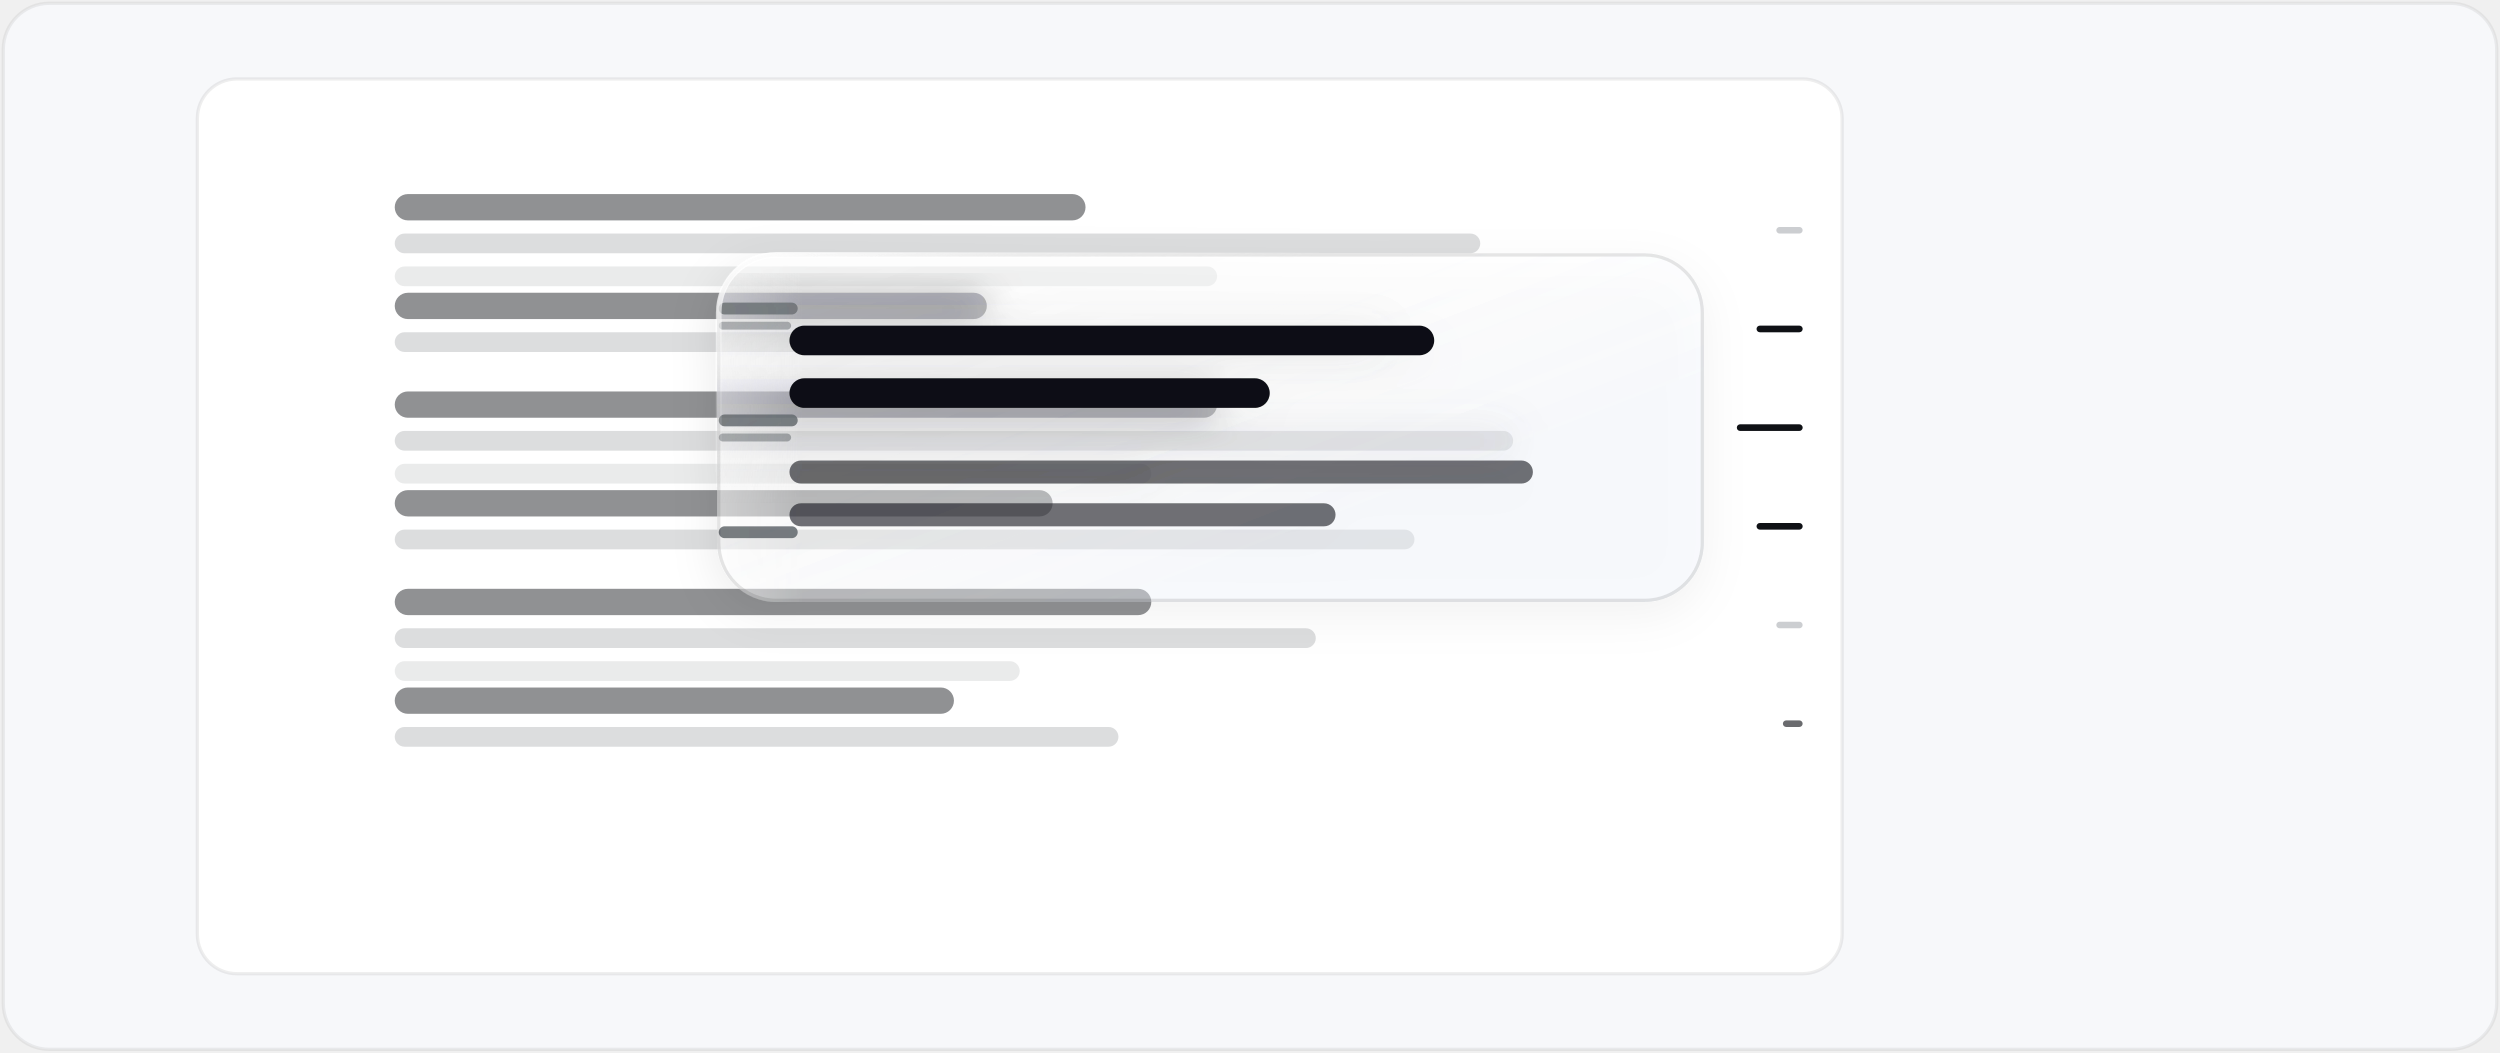
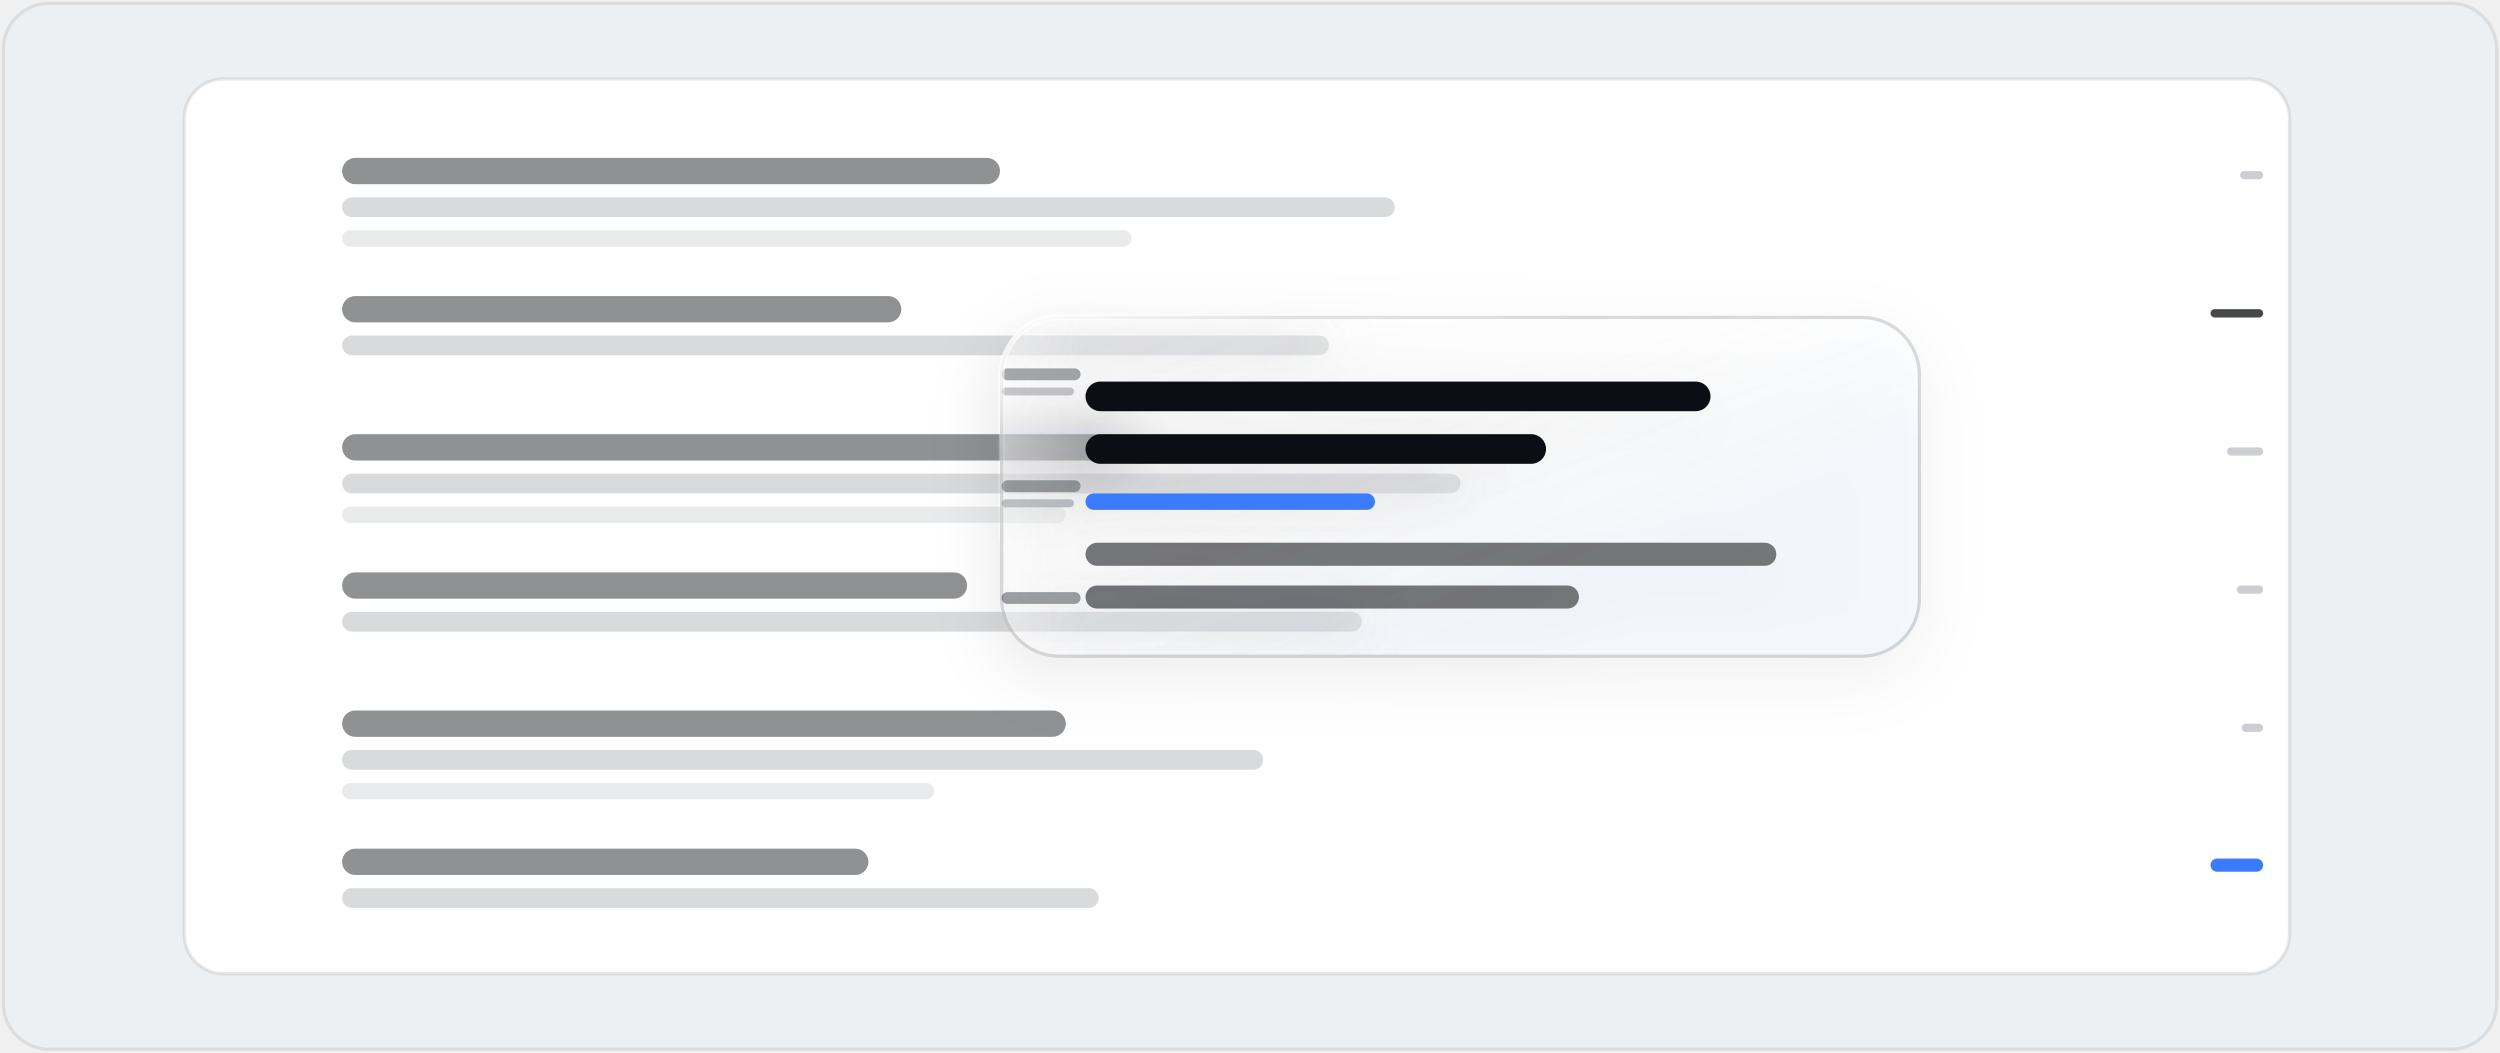
<svg xmlns="http://www.w3.org/2000/svg" viewBox="0 0 760 320" width="760" height="320" role="img" aria-label="Turn outline rail: hover wave and per-turn liquid-glass preview card">
  <style>
-     .scene { fill: #f7f8fa; stroke: rgba(0, 0, 0, .06); }
+     .scene { fill: #edf0f3; stroke: rgba(0, 0, 0, .08); }
    .ink   { fill: #0f1115; }
-     .surface { fill: #ffffff; stroke: rgba(0, 0, 0, .07); }
+     .surface { fill: #ffffff; stroke: rgba(0, 0, 0, .09); }
    .prompt  { fill: rgba(15, 17, 21, .46); }
-     .resp    { fill: rgba(97, 102, 107, .22); }
-     .respDim { fill: rgba(97, 102, 107, .13); }
-     .card    { fill: rgba(255, 255, 255, .35); }
-     .cardSub { fill: rgba(15, 17, 21, .58); }
-     .cardRing { stroke: rgba(0, 0, 0, .10); fill: none; }
+     .resp    { fill: rgba(97, 102, 107, .24); }
+     .respDim { fill: rgba(97, 102, 107, .14); }
+     .card    { fill: rgba(255, 255, 255, .28); }
+     .cardSub { fill: rgba(15, 17, 21, .55); }
+     .cardRing { stroke: rgba(0, 0, 0, .14); fill: none; }
    .glint   { fill: url(#heroGlint); }
    .sheen   { fill: url(#heroSheen); }
    .rim     { stroke: url(#heroRim); }
-     .foldBar { fill: rgba(97,102,107,.85); } .foldBar2 { fill: rgba(97,102,107,.5); }
+     .foldBar { fill: rgba(97,102,107,.62); } .foldBar2 { fill: rgba(97,102,107,.38); }
    .markIdle  { fill: rgba(129, 133, 140, .40); }
-     .markOn    { fill: rgba(15, 17, 21, .62); }
-     .markHot   { fill: #0f1115; }
+     .markOn    { fill: #0f1115; }
+     .markHot   { fill: rgba(15, 17, 21, .70); }
    @media (prefers-color-scheme: dark) {
-       .scene { fill: #17181a; stroke: rgba(255, 255, 255, .07); }
+       .scene { fill: #101113; stroke: rgba(255, 255, 255, .09); }
      .ink   { fill: #f9fafb; }
-       .surface { fill: #1d1e20; stroke: rgba(255, 255, 255, .08); }
+       .surface { fill: #1c1d1f; stroke: rgba(255, 255, 255, .10); }
      .prompt  { fill: rgba(249, 250, 251, .44); }
-       .resp    { fill: rgba(166, 171, 178, .20); }
-       .respDim { fill: rgba(166, 171, 178, .12); }
-       .card    { fill: rgba(35, 35, 36, .35); }
-       .cardSub { fill: rgba(249, 250, 251, .60); }
-       .cardRing { stroke: rgba(255, 255, 255, .14); fill: none; }
+       .resp    { fill: rgba(166, 171, 178, .24); }
+       .respDim { fill: rgba(166, 171, 178, .14); }
+       .card    { fill: rgba(35, 35, 36, .32); }
+       .cardSub { fill: rgba(249, 250, 251, .58); }
+       .cardRing { stroke: rgba(255, 255, 255, .15); fill: none; }
      .glint   { fill: url(#heroGlintD); }
-       .sheen   { fill: url(#heroSheen); }
      .rim     { stroke: url(#heroRimD); }
      .foldBar { fill: rgba(166,171,178,.85); } .foldBar2 { fill: rgba(166,171,178,.5); }
-       .markIdle  { fill: rgba(173, 178, 184, .40); }
-       .markOn    { fill: rgba(249, 250, 251, .62); }
-       .markHot   { fill: #f9fafb; }
+       .markIdle  { fill: rgba(173, 178, 184, .38); }
+       .markOn    { fill: #f9fafb; }
+       .markHot   { fill: #d9dde2; }
    }
    text { font-family: ui-sans-serif, system-ui, -apple-system, "Segoe UI", sans-serif; }
+     .linkA  { fill: #3B7CFF; }
+     .markOnA { fill: #3B7CFF; }
+     @media (prefers-color-scheme: dark) {
+       .linkA  { fill: #6EA8FF; }
+       .markOnA { fill: #6EA8FF; }
+     }
  </style>
  <defs>
-     <radialGradient id="heroGlint" gradientUnits="userSpaceOnUse" cx="244" cy="91" r="80" gradientTransform="scale(1,0.5)">
-       <stop offset="0%" stop-color="rgba(255,255,255,.42)" />
-       <stop offset="45%" stop-color="rgba(255,255,255,.08)" />
+     <radialGradient id="heroGlint" gradientUnits="userSpaceOnUse" cx="330" cy="110" r="70" gradientTransform="scale(1,0.5)">
+       <stop offset="0%" stop-color="rgba(255,255,255,.34)" />
+       <stop offset="45%" stop-color="rgba(255,255,255,.09)" />
      <stop offset="70%" stop-color="rgba(255,255,255,0)" />
    </radialGradient>
-     <radialGradient id="heroGlintD" gradientUnits="userSpaceOnUse" cx="244" cy="91" r="80" gradientTransform="scale(1,0.5)">
-       <stop offset="0%" stop-color="rgba(255,255,255,.22)" />
-       <stop offset="45%" stop-color="rgba(255,255,255,.04)" />
+     <radialGradient id="heroGlintD" gradientUnits="userSpaceOnUse" cx="330" cy="110" r="70" gradientTransform="scale(1,0.5)">
+       <stop offset="0%" stop-color="rgba(255,255,255,.12)" />
+       <stop offset="45%" stop-color="rgba(255,255,255,.05)" />
      <stop offset="70%" stop-color="rgba(255,255,255,0)" />
    </radialGradient>
    <linearGradient id="heroSheen" x1="0" y1="0" x2=".74" y2=".67">
-       <stop offset="0%" stop-color="rgba(255,255,255,.10)" />
+       <stop offset="0%" stop-color="rgba(255,255,255,.12)" />
      <stop offset="50%" stop-color="rgba(255,255,255,0)" />
-       <stop offset="100%" stop-color="rgba(120,170,255,.04)" />
+       <stop offset="100%" stop-color="rgba(120,170,255,.06)" />
    </linearGradient>
    <linearGradient id="heroRim" x1="0" y1="0" x2=".74" y2=".67">
      <stop offset="0%" stop-color="rgba(255,255,255,1)" />
      <stop offset="22%" stop-color="rgba(255,255,255,.3)" />
      <stop offset="45%" stop-color="rgba(255,255,255,0)" />
    </linearGradient>
    <linearGradient id="heroRimD" x1="0" y1="0" x2=".74" y2=".67">
      <stop offset="0%" stop-color="rgba(249,250,251,.72)" />
      <stop offset="22%" stop-color="rgba(249,250,251,.18)" />
      <stop offset="45%" stop-color="rgba(249,250,251,0)" />
    </linearGradient>
    <linearGradient id="heroFold" x1="0" y1="0" x2="1" y2="0">
      <stop offset="0%" stop-color="rgba(255,255,255,.34)" />
      <stop offset="100%" stop-color="rgba(255,255,255,0)" />
    </linearGradient>
    <filter id="heroLens">
-       <feGaussianBlur stdDeviation="6" />
+       <feGaussianBlur stdDeviation="8" />
      <feColorMatrix type="saturate" values="1.6" />
    </filter>
    <filter id="cardShadow" x="-20%" y="-20%" width="140%" height="150%">
-       <feDropShadow dx="0" dy="4" stdDeviation="7" flood-color="rgba(0,0,0,.14)" flood-opacity="1" />
+       <feDropShadow dx="0" dy="6" stdDeviation="10" flood-color="rgba(0,0,0,.18)" flood-opacity="1" />
+     </filter>
+     <filter id="markGlow" x="-120%" y="-400%" width="340%" height="900%">
+       <feDropShadow dx="0" dy="0" stdDeviation="3.4" flood-color="#60A5FA" flood-opacity=".75" />
+     </filter>
+     <filter id="markGlowL" x="-120%" y="-400%" width="340%" height="900%">
+       <feDropShadow dx="0" dy="0" stdDeviation="3" flood-color="#2563EB" flood-opacity=".55" />
    </filter>
    <clipPath id="clipCard">
-       <rect x="218" y="77" width="300" height="106" rx="18" />
+       <rect x="304" y="96" width="280" height="104" rx="18" />
    </clipPath>
  </defs>
  <rect class="scene" x="1" y="1" width="758" height="318" rx="14" />
-   <rect class="surface" x="60" y="24" width="500" height="272" rx="12" />
-   <rect class="prompt" x="120" y="59" width="210" height="8" rx="4" />
-   <rect class="resp" x="120" y="71" width="330" height="6" rx="3" />
-   <rect class="respDim" x="120" y="81" width="250" height="6" rx="3" />
-   <rect class="prompt" x="120" y="89" width="180" height="8" rx="4" />
-   <rect class="resp" x="120" y="101" width="300" height="6" rx="3" />
-   <rect class="prompt" x="120" y="119" width="250" height="8" rx="4" />
-   <rect class="resp" x="120" y="131" width="340" height="6" rx="3" />
-   <rect class="respDim" x="120" y="141" width="230" height="6" rx="3" />
-   <rect class="prompt" x="120" y="149" width="200" height="8" rx="4" />
-   <rect class="resp" x="120" y="161" width="310" height="6" rx="3" />
-   <rect class="prompt" x="120" y="179" width="230" height="8" rx="4" />
-   <rect class="resp" x="120" y="191" width="280" height="6" rx="3" />
-   <rect class="respDim" x="120" y="201" width="190" height="6" rx="3" />
-   <rect class="prompt" x="120" y="209" width="170" height="8" rx="4" />
-   <rect class="resp" x="120" y="221" width="220" height="6" rx="3" />
+   <rect class="surface" x="56" y="24" width="640" height="272" rx="12" />
+   <g>
+     <rect class="prompt" x="104" y="48" width="200" height="8" rx="4" />
+     <rect class="resp" x="104" y="60" width="320" height="6" rx="3" />
+     <rect class="respDim" x="104" y="70" width="240" height="5" rx="2.5" />
+     <rect class="prompt" x="104" y="90" width="170" height="8" rx="4" />
+     <rect class="resp" x="104" y="102" width="300" height="6" rx="3" />
+     <rect class="prompt" x="104" y="132" width="240" height="8" rx="4" />
+     <rect class="resp" x="104" y="144" width="340" height="6" rx="3" />
+     <rect class="respDim" x="104" y="154" width="220" height="5" rx="2.5" />
+     <rect class="prompt" x="104" y="174" width="190" height="8" rx="4" />
+     <rect class="resp" x="104" y="186" width="310" height="6" rx="3" />
+     <rect class="prompt" x="104" y="216" width="220" height="8" rx="4" />
+     <rect class="resp" x="104" y="228" width="280" height="6" rx="3" />
+     <rect class="respDim" x="104" y="238" width="180" height="5" rx="2.5" />
+     <rect class="prompt" x="104" y="258" width="160" height="8" rx="4" />
+     <rect class="resp" x="104" y="270" width="230" height="6" rx="3" />
+   </g>
  <g id="card">
-     <animateTransform attributeName="transform" type="translate" values="0 0; 0 0; 0 30; 0 30; 0 30; 0 30; 0 0" keyTimes="0; .34; .42; .66; .74; .90; 1" dur="4.2s" repeatCount="indefinite" />
+     <animateTransform attributeName="transform" type="translate" values="0 0; 0 0; 0 38; 0 38; 0 38; 0 38; 0 0" keyTimes="0; .34; .42; .66; .74; .90; 1" dur="4.2s" repeatCount="indefinite" />
    <animate attributeName="opacity" values="1; 1; 1; 1; 0; 0; 1" keyTimes="0; .34; .42; .66; .74; .90; 1" dur="4.2s" repeatCount="indefinite" />
    <g filter="url(#cardShadow)">
      <g clip-path="url(#clipCard)">
        <g filter="url(#heroLens)">
-           <rect class="prompt" x="120" y="89" width="180" height="8" rx="4" />
-           <rect class="resp" x="120" y="101" width="300" height="6" rx="3" />
-           <rect class="prompt" x="120" y="119" width="250" height="8" rx="4" />
-           <rect class="resp" x="120" y="131" width="340" height="6" rx="3" />
-           <rect class="respDim" x="120" y="141" width="230" height="6" rx="3" />
+           <rect class="prompt" x="104" y="90" width="170" height="8" rx="4" />
+           <rect class="resp" x="104" y="102" width="300" height="6" rx="3" />
+           <rect class="prompt" x="104" y="132" width="240" height="8" rx="4" />
+           <rect class="resp" x="104" y="144" width="340" height="6" rx="3" />
+           <rect class="respDim" x="104" y="154" width="220" height="5" rx="2.5" />
+           <rect class="prompt" x="104" y="174" width="190" height="8" rx="4" />
+           <rect class="resp" x="104" y="186" width="310" height="6" rx="3" />
        </g>
-         <rect class="card" x="218" y="77" width="300" height="106" rx="18" />
-         <rect x="218" y="77" width="26" height="106" fill="url(#heroFold)" />
-         <rect class="foldBar" x="218.5" y="92" width="24" height="3.6" rx="1.8" />
-         <rect class="foldBar2" x="218.5" y="97.8" width="22" height="2.4" rx="1.2" />
-         <rect class="foldBar" x="218.5" y="126" width="24" height="3.6" rx="1.8" />
-         <rect class="foldBar2" x="218.5" y="131.8" width="22" height="2.4" rx="1.2" />
-         <rect class="foldBar" x="218.5" y="160" width="24" height="3.6" rx="1.8" />
-         <rect class="glint" x="218" y="77" width="300" height="106" rx="18" />
-         <rect class="sheen" x="218" y="77" width="300" height="106" rx="18" />
+         <rect class="card" x="304" y="96" width="280" height="104" rx="18" />
+         <rect x="304" y="96" width="26" height="104" fill="url(#heroFold)" />
+         <rect class="foldBar" x="304.5" y="112" width="24" height="3.6" rx="1.8" />
+         <rect class="foldBar2" x="304.5" y="117.8" width="22" height="2.4" rx="1.2" />
+         <rect class="foldBar" x="304.5" y="146" width="24" height="3.6" rx="1.8" />
+         <rect class="foldBar2" x="304.5" y="151.8" width="22" height="2.4" rx="1.2" />
+         <rect class="foldBar" x="304.5" y="180" width="24" height="3.6" rx="1.8" />
+         <rect class="glint" x="304" y="96" width="280" height="104" rx="18" />
+         <rect class="sheen" x="304" y="96" width="280" height="104" rx="18" />
      </g>
-       <rect class="cardRing" x="218.5" y="77.5" width="299" height="105" rx="17.5" stroke-width="1" />
-       <rect x="218.5" y="77.5" width="299" height="105" rx="17.5" fill="none" class="rim" stroke-width="1.7" />
-       <rect class="ink" x="240" y="99" width="196" height="9" rx="4.5" />
-       <rect class="ink" x="240" y="115" width="146" height="9" rx="4.5" />
-       <rect class="cardSub" x="240" y="140" width="226" height="7" rx="3.5" />
-       <rect class="cardSub" x="240" y="153" width="166" height="7" rx="3.5" />
+       <rect class="cardRing" x="304.5" y="96.5" width="279" height="103" rx="17.5" stroke-width="1" />
+       <rect x="304.5" y="96.5" width="279" height="103" rx="17.5" fill="none" class="rim" stroke-width="1.7" />
+       <rect class="ink" x="330" y="116" width="190" height="9" rx="4.5" />
+       <rect class="ink" x="330" y="132" width="140" height="9" rx="4.5" />
+       <rect class="linkA" x="330" y="150" width="88" height="5" rx="2.5" />
+       <rect class="cardSub" x="330" y="165" width="210" height="7" rx="3.5" />
+       <rect class="cardSub" x="330" y="178" width="150" height="7" rx="3.5" />
    </g>
  </g>
  <g>
-     <rect class="markIdle" y="69" height="2" rx="1" x="540" width="8">
-       <animate attributeName="width" values="8;8;6;6;6;6;8" keyTimes="0;.34;.42;.66;.74;.90;1" dur="4.2s" repeatCount="indefinite" />
-       <animate attributeName="x" values="540;540;542;542;542;542;540" keyTimes="0;.34;.42;.66;.74;.90;1" dur="4.2s" repeatCount="indefinite" />
+     <rect class="markIdle" x="681" y="52" width="7" height="2.5" rx="1.25">
+       <animate attributeName="width" values="7;7;9;9;7;7" keyTimes="0;.34;.42;.66;.74;1" dur="4.2s" repeatCount="indefinite" />
+       <animate attributeName="x" values="681;681;679;679;681;681" keyTimes="0;.34;.42;.66;.74;1" dur="4.2s" repeatCount="indefinite" />
    </rect>
-     <rect class="markIdle" y="99" height="2" rx="1" x="534" width="14">
-       <animate attributeName="width" values="14;14;8;8;6;6;14" keyTimes="0;.34;.42;.66;.74;.90;1" dur="4.2s" repeatCount="indefinite" />
-       <animate attributeName="x" values="534;534;540;540;542;542;534" keyTimes="0;.34;.42;.66;.74;.90;1" dur="4.2s" repeatCount="indefinite" />
+     <rect class="markIdle" x="672" y="94" width="16" height="2.5" rx="1.25">
+       <animate attributeName="width" values="16;16;14;14;16;16" keyTimes="0;.34;.42;.66;.74;1" dur="4.2s" repeatCount="indefinite" />
+       <animate attributeName="x" values="672;672;674;674;672;672" keyTimes="0;.34;.42;.66;.74;1" dur="4.2s" repeatCount="indefinite" />
    </rect>
-     <rect class="markHot" y="99" height="2" rx="1" x="534" width="14" opacity="1">
-       <animate attributeName="opacity" values="1;1;0;0;0;0;1" keyTimes="0;.34;.42;.66;.74;.90;1" dur="4.2s" repeatCount="indefinite" />
-       <animate attributeName="width" values="14;14;8;8;6;6;14" keyTimes="0;.34;.42;.66;.74;.90;1" dur="4.2s" repeatCount="indefinite" />
-       <animate attributeName="x" values="534;534;540;540;542;542;534" keyTimes="0;.34;.42;.66;.74;.90;1" dur="4.2s" repeatCount="indefinite" />
+     <rect class="markHot" x="672" y="94" width="16" height="2.5" rx="1.25">
+       <animate attributeName="opacity" values="1;1;0;0;1;1" keyTimes="0;.34;.42;.66;.74;1" dur="4.2s" repeatCount="indefinite" />
+       <animate attributeName="width" values="16;16;14;14;16;16" keyTimes="0;.34;.42;.66;.74;1" dur="4.2s" repeatCount="indefinite" />
+       <animate attributeName="x" values="672;672;674;674;672;672" keyTimes="0;.34;.42;.66;.74;1" dur="4.2s" repeatCount="indefinite" />
    </rect>
-     <rect class="markIdle" y="129" height="2" rx="1" x="528" width="20">
-       <animate attributeName="width" values="20;20;14;14;6;6;20" keyTimes="0;.34;.42;.66;.74;.90;1" dur="4.2s" repeatCount="indefinite" />
-       <animate attributeName="x" values="528;528;534;534;542;542;528" keyTimes="0;.34;.42;.66;.74;.90;1" dur="4.2s" repeatCount="indefinite" />
+     <rect class="markIdle" x="677" y="136" width="11" height="2.5" rx="1.25">
+       <animate attributeName="width" values="11;11;22;22;11;11" keyTimes="0;.34;.42;.66;.74;1" dur="4.2s" repeatCount="indefinite" />
+       <animate attributeName="x" values="677;677;666;666;677;677" keyTimes="0;.34;.42;.66;.74;1" dur="4.2s" repeatCount="indefinite" />
    </rect>
-     <rect class="markHot" y="129" height="2" rx="1" x="528" width="20" opacity="1">
-       <animate attributeName="opacity" values="1;1;1;1;0;0;1" keyTimes="0;.34;.42;.66;.74;.90;1" dur="4.2s" repeatCount="indefinite" />
-       <animate attributeName="width" values="20;20;14;14;6;6;20" keyTimes="0;.34;.42;.66;.74;.90;1" dur="4.2s" repeatCount="indefinite" />
-       <animate attributeName="x" values="528;528;534;534;542;542;528" keyTimes="0;.34;.42;.66;.74;.90;1" dur="4.2s" repeatCount="indefinite" />
+     <rect class="markHot" x="677" y="136" width="11" height="2.5" rx="1.25" opacity="0">
+       <animate attributeName="opacity" values="0;0;1;1;0;0" keyTimes="0;.34;.42;.66;.74;1" dur="4.2s" repeatCount="indefinite" />
+       <animate attributeName="width" values="11;11;22;22;11;11" keyTimes="0;.34;.42;.66;.74;1" dur="4.2s" repeatCount="indefinite" />
+       <animate attributeName="x" values="677;677;666;666;677;677" keyTimes="0;.34;.42;.66;.74;1" dur="4.2s" repeatCount="indefinite" />
    </rect>
-     <rect class="markIdle" y="159" height="2" rx="1" x="534" width="14">
-       <animate attributeName="width" values="14;14;20;20;6;6;14" keyTimes="0;.34;.42;.66;.74;.90;1" dur="4.2s" repeatCount="indefinite" />
-       <animate attributeName="x" values="534;534;528;528;542;542;534" keyTimes="0;.34;.42;.66;.74;.90;1" dur="4.2s" repeatCount="indefinite" />
+     <rect class="markIdle" x="680" y="178" width="8" height="2.5" rx="1.25">
+       <animate attributeName="width" values="8;8;14;14;8;8" keyTimes="0;.34;.42;.66;.74;1" dur="4.2s" repeatCount="indefinite" />
+       <animate attributeName="x" values="680;680;674;674;680;680" keyTimes="0;.34;.42;.66;.74;1" dur="4.2s" repeatCount="indefinite" />
    </rect>
-     <rect class="markHot" y="159" height="2" rx="1" x="534" width="14" opacity="1">
-       <animate attributeName="opacity" values="1;1;1;1;0;0;1" keyTimes="0;.34;.42;.66;.74;.90;1" dur="4.2s" repeatCount="indefinite" />
-       <animate attributeName="width" values="14;14;20;20;6;6;14" keyTimes="0;.34;.42;.66;.74;.90;1" dur="4.2s" repeatCount="indefinite" />
-       <animate attributeName="x" values="534;534;528;528;542;542;534" keyTimes="0;.34;.42;.66;.74;.90;1" dur="4.2s" repeatCount="indefinite" />
+     <rect class="markIdle" x="681.5" y="220" width="6.5" height="2.5" rx="1.25">
+       <animate attributeName="width" values="6.5;6.5;9;9;6.5;6.5" keyTimes="0;.34;.42;.66;.74;1" dur="4.2s" repeatCount="indefinite" />
+       <animate attributeName="x" values="681.5;681.5;679;679;681.5;681.5" keyTimes="0;.34;.42;.66;.74;1" dur="4.2s" repeatCount="indefinite" />
    </rect>
-     <rect class="markIdle" y="189" height="2" rx="1" x="540" width="8">
-       <animate attributeName="width" values="8;8;14;14;6;6;8" keyTimes="0;.34;.42;.66;.74;.90;1" dur="4.2s" repeatCount="indefinite" />
-       <animate attributeName="x" values="540;540;534;534;542;542;540" keyTimes="0;.34;.42;.66;.74;.90;1" dur="4.2s" repeatCount="indefinite" />
-     </rect>
-     <rect class="markHot" y="189" height="2" rx="1" x="540" width="8" opacity="0">
-       <animate attributeName="opacity" values="0;0;1;1;0;0;0" keyTimes="0;.34;.42;.66;.74;.90;1" dur="4.2s" repeatCount="indefinite" />
-       <animate attributeName="width" values="8;8;14;14;6;6;8" keyTimes="0;.34;.42;.66;.74;.90;1" dur="4.2s" repeatCount="indefinite" />
-       <animate attributeName="x" values="540;540;534;534;542;542;540" keyTimes="0;.34;.42;.66;.74;.90;1" dur="4.2s" repeatCount="indefinite" />
-     </rect>
-     <rect class="markOn" y="219" height="2" rx="1" x="542" width="6">
-       <animate attributeName="width" values="6;6;8;8;6;6;6" keyTimes="0;.34;.42;.66;.74;.90;1" dur="4.2s" repeatCount="indefinite" />
-       <animate attributeName="x" values="542;542;540;540;542;542;542" keyTimes="0;.34;.42;.66;.74;.90;1" dur="4.2s" repeatCount="indefinite" />
-     </rect>
+     <rect class="markOnA" x="672" y="261" width="16" height="4" rx="2" />
  </g>
</svg>
